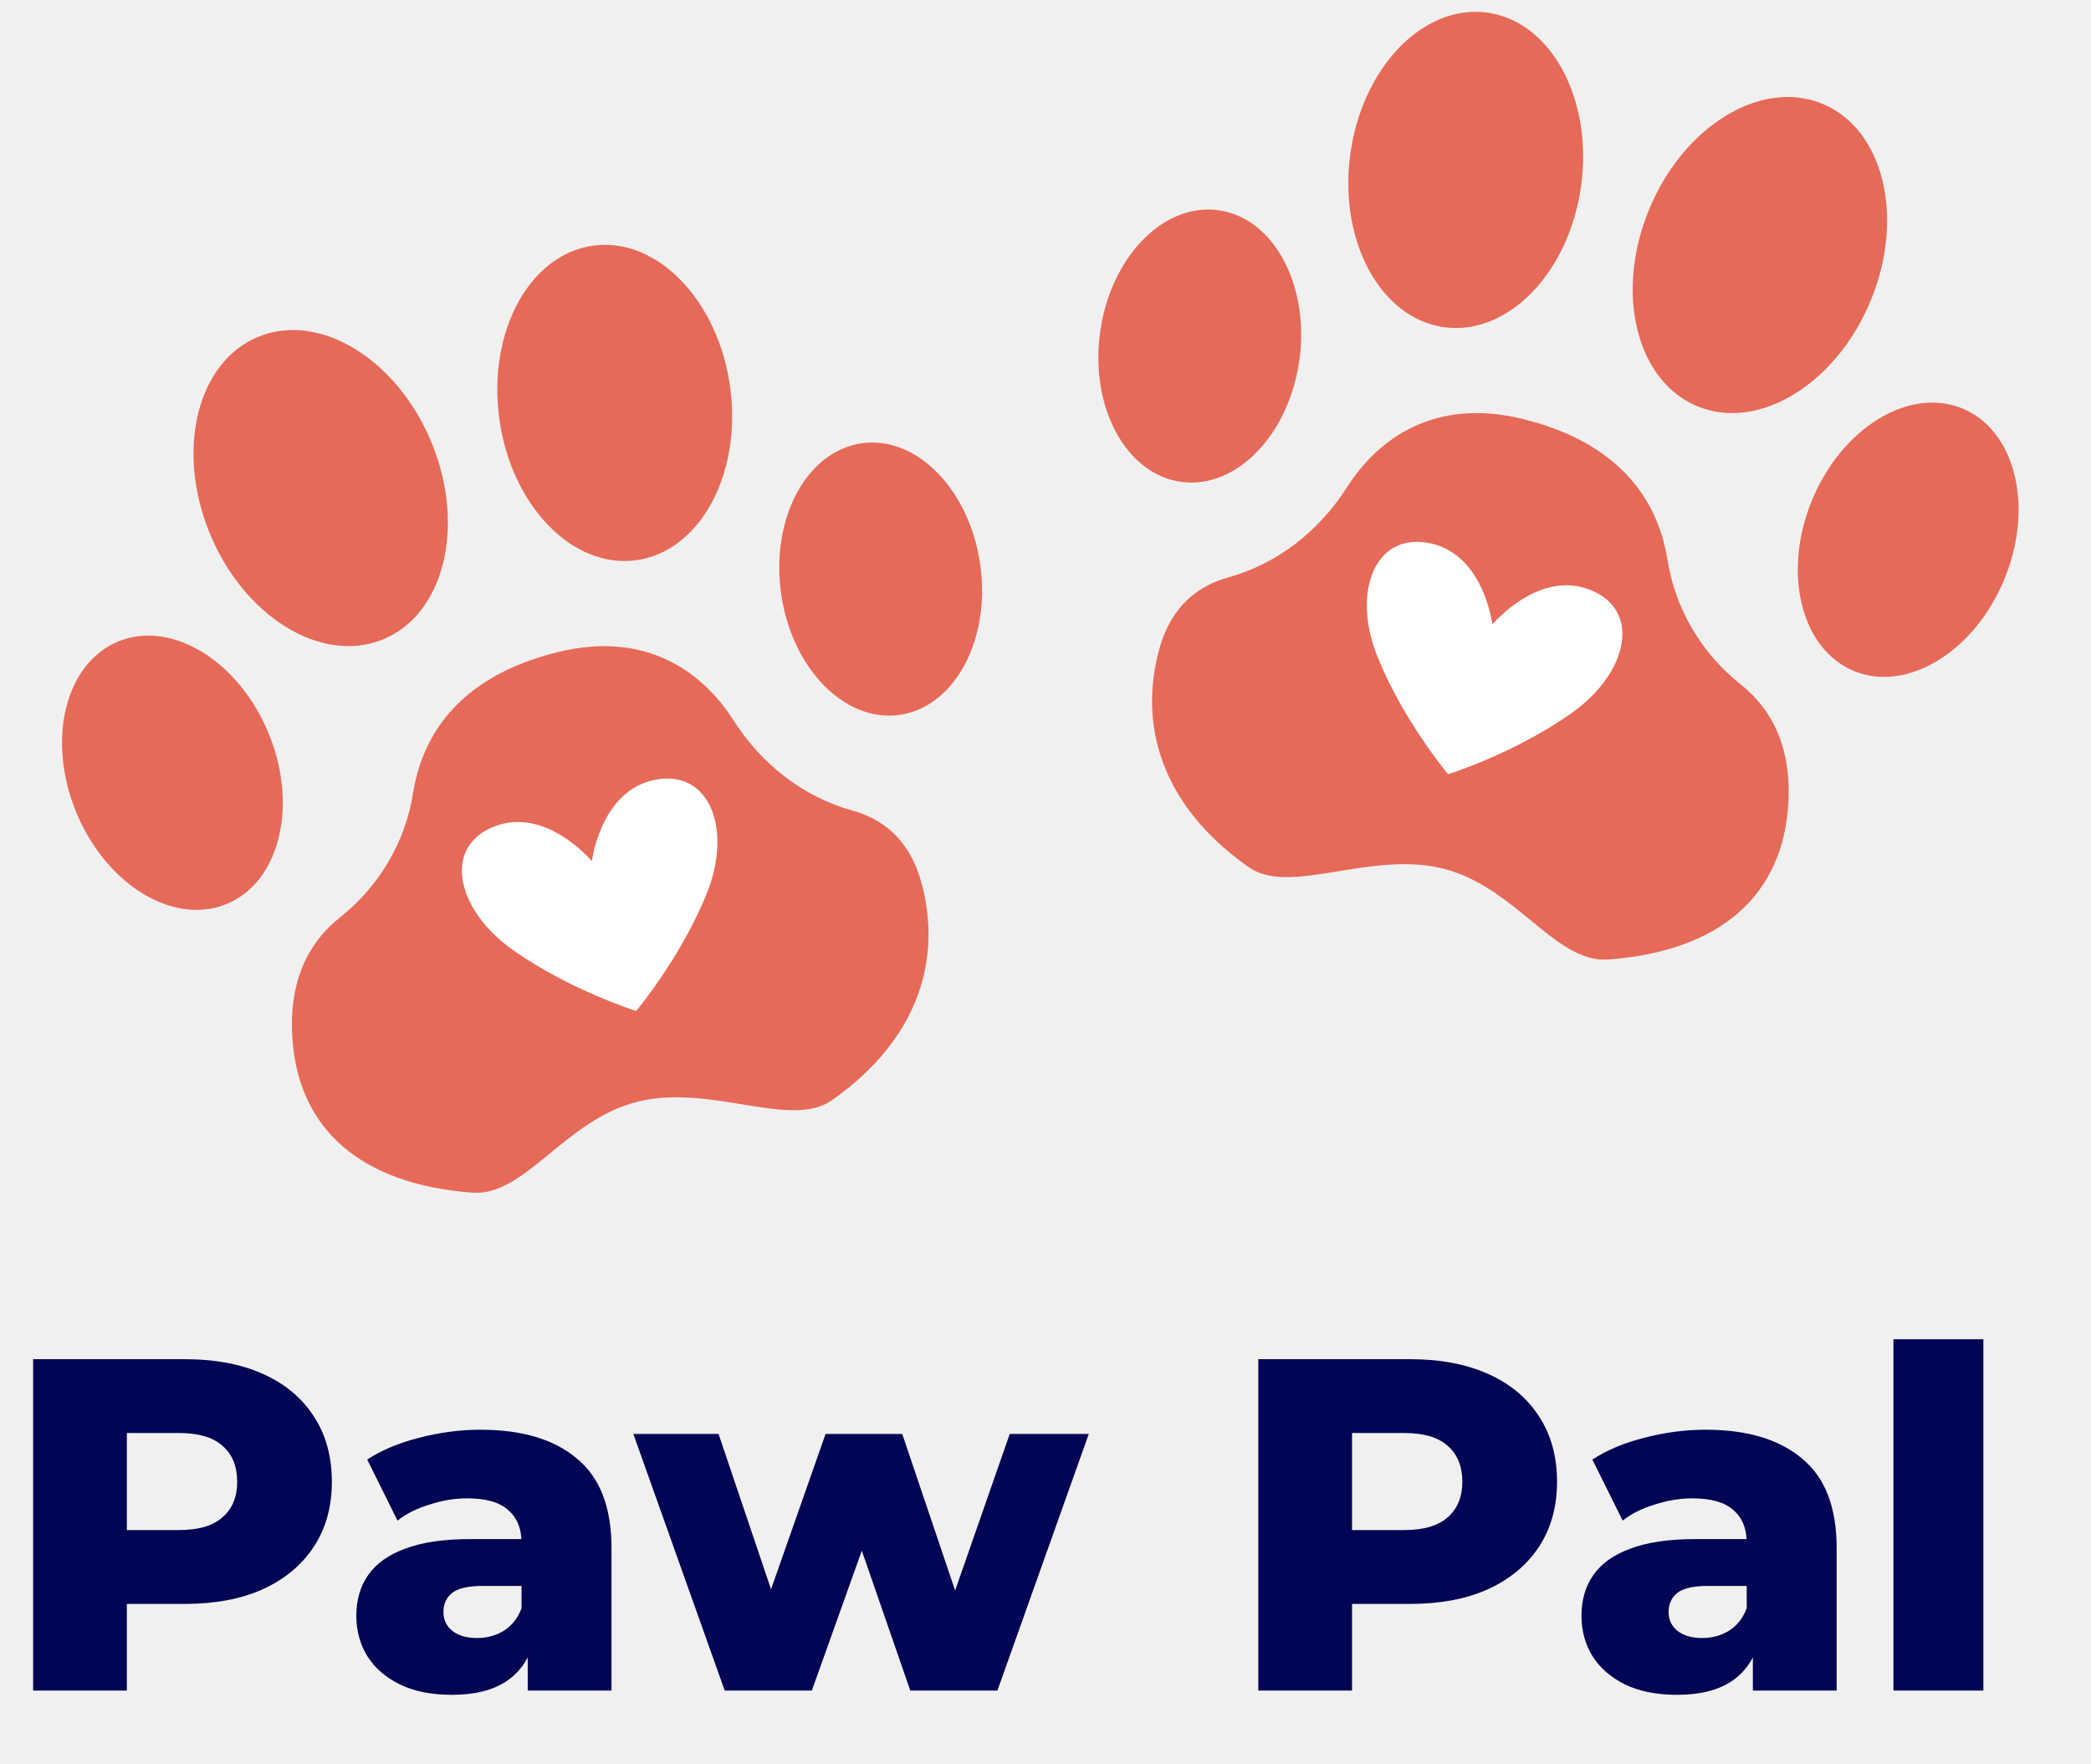
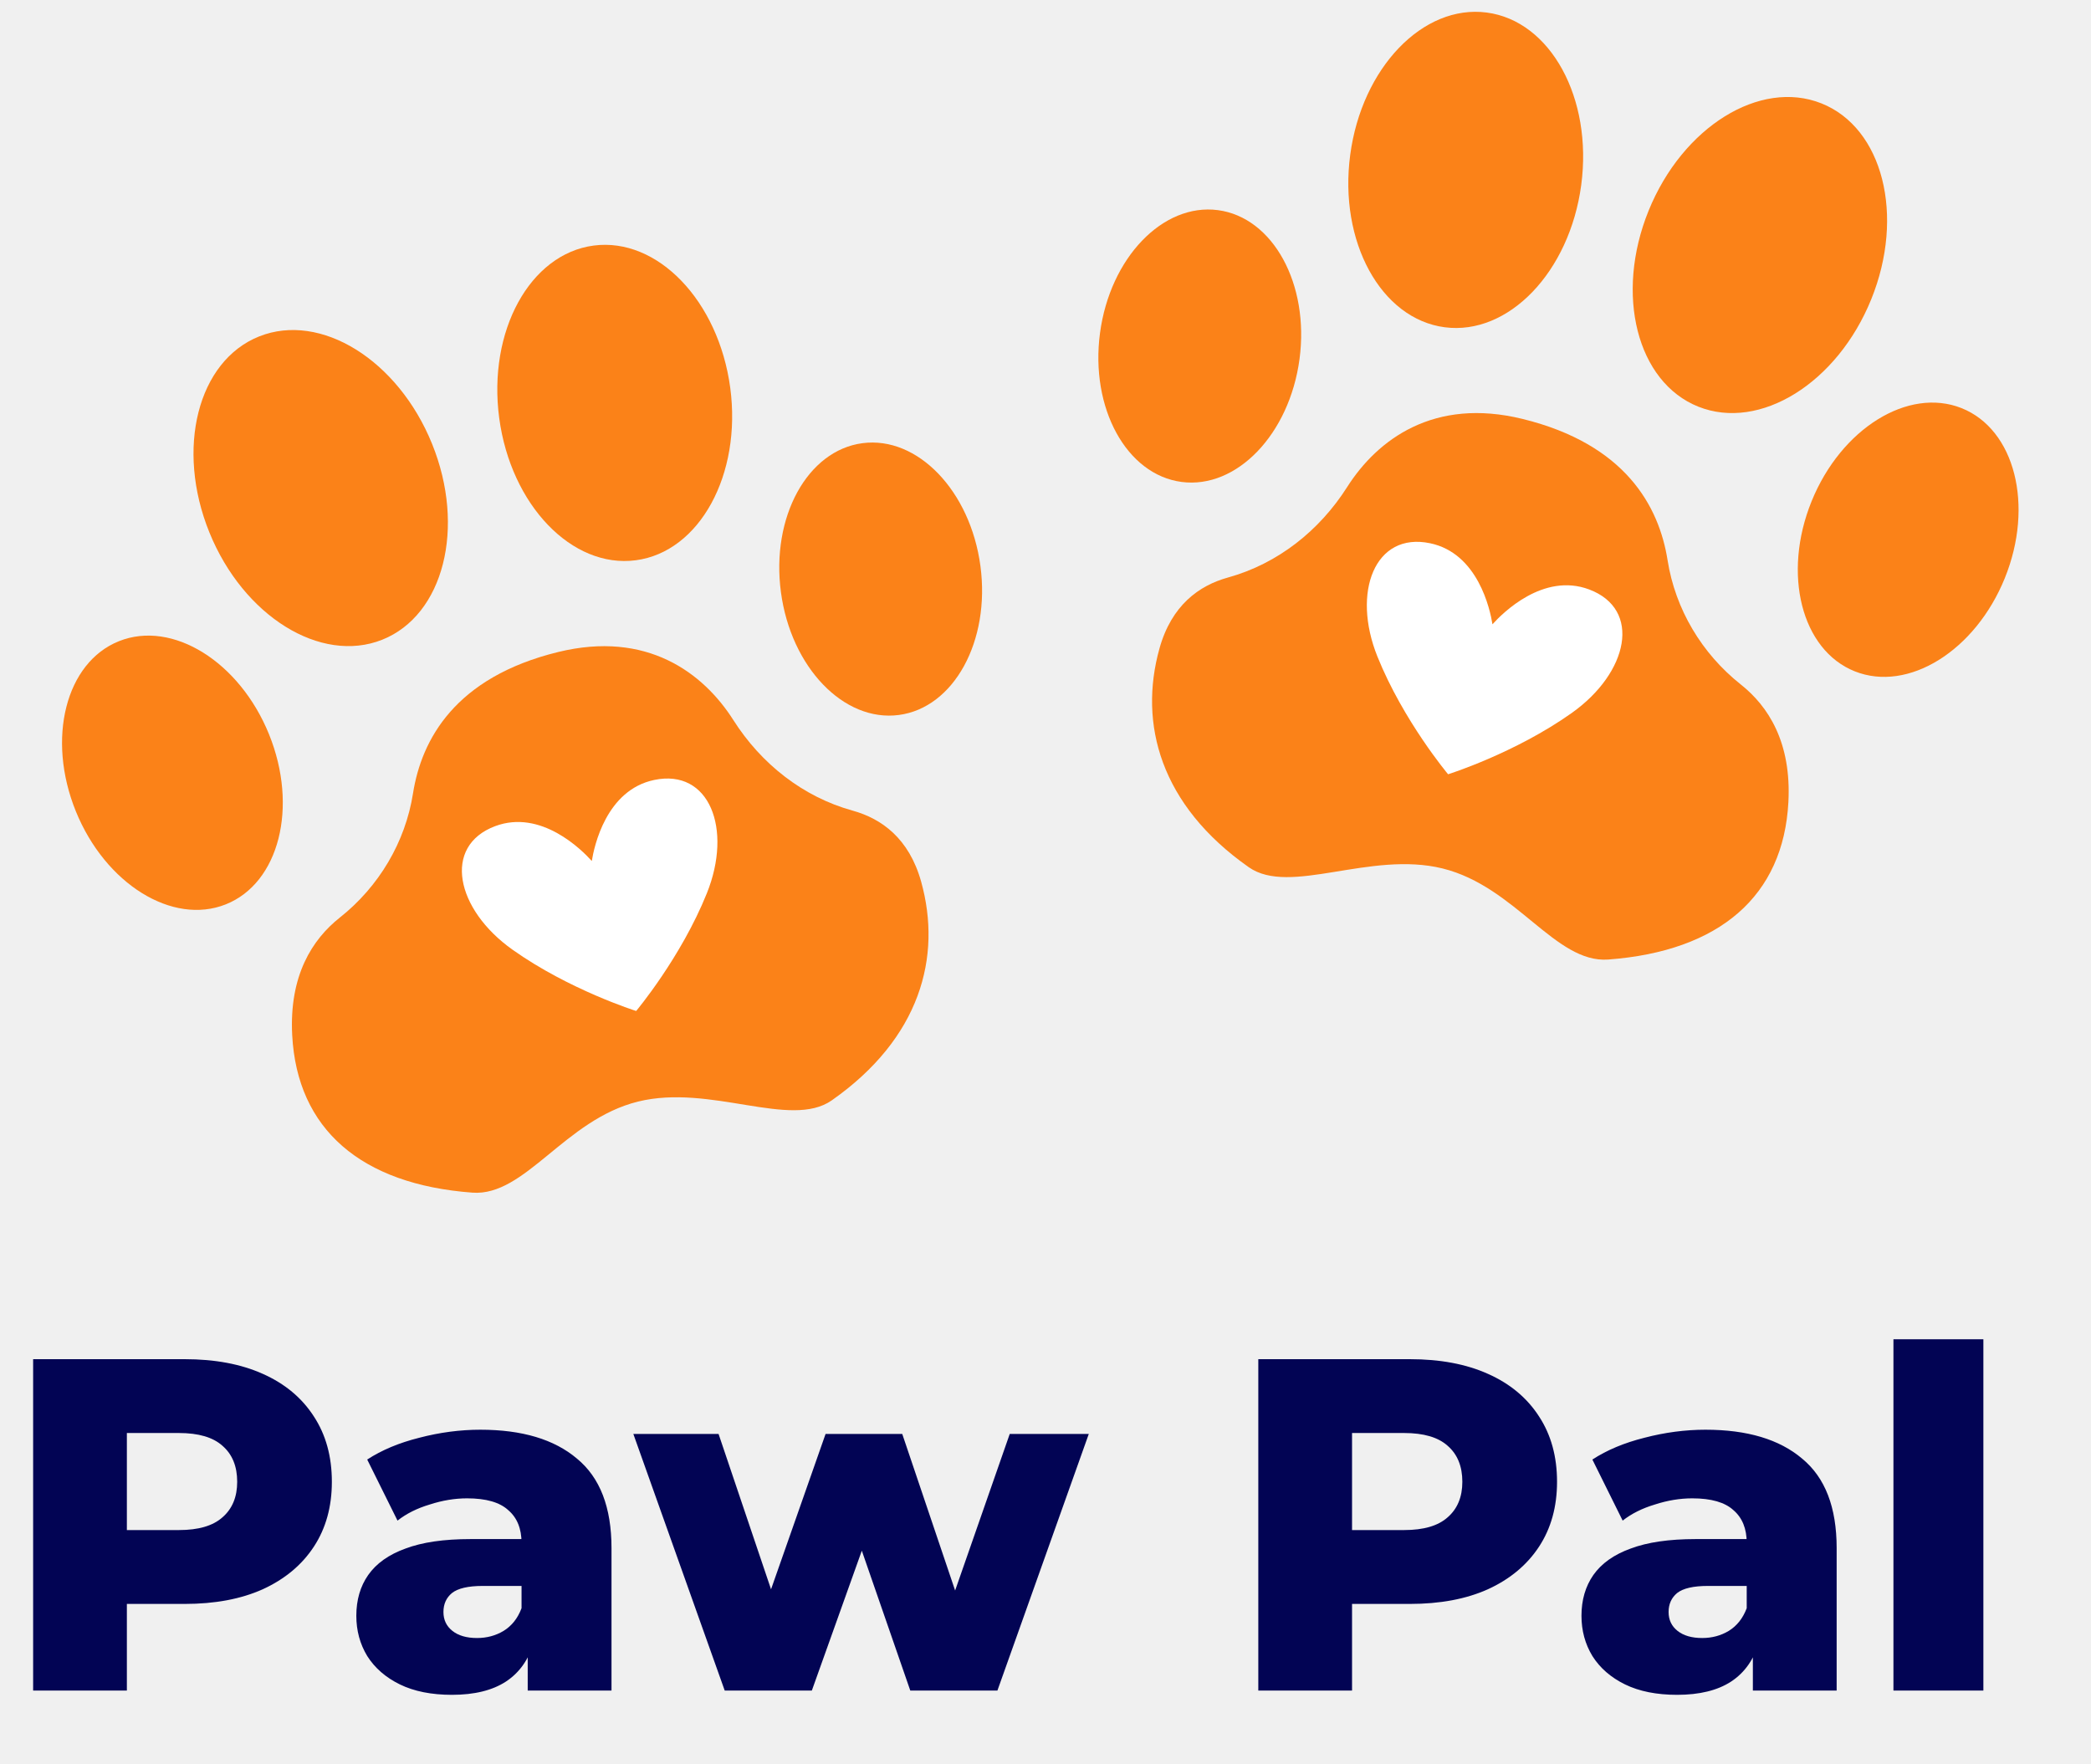
<svg xmlns="http://www.w3.org/2000/svg" width="83" height="70" viewBox="0 0 83 70" fill="none">
-   <path d="M22.154 25.881C25.668 25.02 27.911 26.695 29.114 28.588C30.21 30.311 31.863 31.628 33.843 32.176C34.993 32.494 36.085 33.278 36.564 34.996C37.397 37.982 36.528 41.214 33.016 43.677C31.38 44.824 28.205 43.015 25.326 43.725C22.414 44.444 20.851 47.496 18.751 47.34C14.32 47.01 11.797 44.813 11.599 41.096C11.472 38.72 12.398 37.286 13.487 36.423C15.037 35.196 16.088 33.433 16.394 31.491C16.732 29.354 18.064 26.883 22.154 25.881Z" fill="#E66A58" />
-   <path d="M25.236 22.239C27.768 21.907 29.447 18.841 28.986 15.392C28.524 11.942 26.098 9.415 23.566 9.747C21.034 10.079 19.355 13.145 19.816 16.595C20.277 20.044 22.704 22.572 25.236 22.239Z" fill="#E66A58" />
-   <path d="M35.678 28.38C37.865 28.093 39.315 25.445 38.917 22.466C38.519 19.487 36.423 17.304 34.236 17.591C32.049 17.878 30.599 20.526 30.998 23.505C31.396 26.485 33.492 28.667 35.678 28.38Z" fill="#E66A58" />
-   <path d="M15.171 25.393C17.611 24.422 18.497 20.939 17.149 17.614C15.8 14.289 12.729 12.382 10.289 13.353C7.848 14.325 6.963 17.807 8.311 21.132C9.659 24.457 12.73 26.364 15.171 25.393Z" fill="#E66A58" />
-   <path d="M8.962 35.897C11.08 35.054 11.848 32.032 10.679 29.147C9.509 26.262 6.843 24.606 4.726 25.449C2.608 26.292 1.84 29.314 3.009 32.2C4.179 35.085 6.845 36.74 8.962 35.897Z" fill="#E66A58" />
-   <path d="M60.433 16.628C56.919 15.767 54.676 17.442 53.473 19.334C52.377 21.058 50.724 22.375 48.744 22.923C47.594 23.241 46.502 24.025 46.023 25.743C45.19 28.729 46.059 31.961 49.571 34.424C51.207 35.571 54.382 33.762 57.261 34.472C60.173 35.191 61.736 38.243 63.836 38.087C68.267 37.757 70.79 35.56 70.988 31.843C71.115 29.467 70.189 28.033 69.1 27.17C67.55 25.942 66.499 24.18 66.193 22.238C65.855 20.1 64.523 17.63 60.433 16.628Z" fill="#E66A58" />
-   <path d="M62.765 7.345C63.226 3.896 61.547 0.83 59.015 0.498C56.483 0.165 54.057 2.692 53.596 6.142C53.134 9.592 54.813 12.657 57.345 12.99C59.877 13.322 62.304 10.795 62.765 7.345Z" fill="#E66A58" />
-   <path d="M51.583 14.255C51.981 11.276 50.531 8.628 48.344 8.341C46.157 8.054 44.062 10.237 43.664 13.216C43.265 16.195 44.715 18.843 46.902 19.13C49.089 19.417 51.184 17.234 51.583 14.255Z" fill="#E66A58" />
-   <path d="M74.276 11.882C75.624 8.557 74.739 5.075 72.299 4.103C69.858 3.132 66.787 5.039 65.439 8.364C64.091 11.689 64.976 15.171 67.416 16.143C69.857 17.114 72.928 15.207 74.276 11.882Z" fill="#E66A58" />
-   <path d="M79.578 22.95C80.748 20.065 79.98 17.043 77.862 16.2C75.744 15.357 73.079 17.012 71.909 19.897C70.739 22.782 71.507 25.805 73.625 26.648C75.743 27.491 78.408 25.835 79.578 22.95Z" fill="#E66A58" />
+   <path d="M22.154 25.881C25.668 25.02 27.911 26.695 29.114 28.588C30.21 30.311 31.863 31.628 33.843 32.176C34.993 32.494 36.085 33.278 36.564 34.996C37.397 37.982 36.528 41.214 33.016 43.677C31.38 44.824 28.205 43.015 25.326 43.725C22.414 44.444 20.851 47.496 18.751 47.34C14.32 47.01 11.797 44.813 11.599 41.096C11.472 38.72 12.398 37.286 13.487 36.423C15.037 35.196 16.088 33.433 16.394 31.491C16.732 29.354 18.064 26.883 22.154 25.881Z" fill="#FB8218" />
+   <path d="M25.236 22.239C27.768 21.907 29.447 18.841 28.986 15.392C28.524 11.942 26.098 9.415 23.566 9.747C21.034 10.079 19.355 13.145 19.816 16.595C20.277 20.044 22.704 22.572 25.236 22.239Z" fill="#FB8218" />
+   <path d="M35.678 28.38C37.865 28.093 39.315 25.445 38.917 22.466C38.519 19.487 36.423 17.304 34.236 17.591C32.049 17.878 30.599 20.526 30.998 23.505C31.396 26.485 33.492 28.667 35.678 28.38Z" fill="#FB8218" />
+   <path d="M15.171 25.393C17.611 24.422 18.497 20.939 17.149 17.614C15.8 14.289 12.729 12.382 10.289 13.353C7.848 14.325 6.963 17.807 8.311 21.132C9.659 24.457 12.73 26.364 15.171 25.393Z" fill="#FB8218" />
+   <path d="M8.962 35.897C11.08 35.054 11.848 32.032 10.679 29.147C9.509 26.262 6.843 24.606 4.726 25.449C2.608 26.292 1.84 29.314 3.009 32.2C4.179 35.085 6.845 36.74 8.962 35.897Z" fill="#FB8218" />
+   <path d="M60.433 16.628C56.919 15.767 54.676 17.442 53.473 19.334C52.377 21.058 50.724 22.375 48.744 22.923C47.594 23.241 46.502 24.025 46.023 25.743C45.19 28.729 46.059 31.961 49.571 34.424C51.207 35.571 54.382 33.762 57.261 34.472C60.173 35.191 61.736 38.243 63.836 38.087C68.267 37.757 70.79 35.56 70.988 31.843C71.115 29.467 70.189 28.033 69.1 27.17C67.55 25.942 66.499 24.18 66.193 22.238C65.855 20.1 64.523 17.63 60.433 16.628Z" fill="#FB8218" />
+   <path d="M62.765 7.345C63.226 3.896 61.547 0.83 59.015 0.498C56.483 0.165 54.057 2.692 53.596 6.142C53.134 9.592 54.813 12.657 57.345 12.99C59.877 13.322 62.304 10.795 62.765 7.345Z" fill="#FB8218" />
+   <path d="M51.583 14.255C51.981 11.276 50.531 8.628 48.344 8.341C46.157 8.054 44.062 10.237 43.664 13.216C43.265 16.195 44.715 18.843 46.902 19.13C49.089 19.417 51.184 17.234 51.583 14.255Z" fill="#FB8218" />
+   <path d="M74.276 11.882C75.624 8.557 74.739 5.075 72.299 4.103C69.858 3.132 66.787 5.039 65.439 8.364C64.091 11.689 64.976 15.171 67.416 16.143C69.857 17.114 72.928 15.207 74.276 11.882Z" fill="#FB8218" />
+   <path d="M79.578 22.95C80.748 20.065 79.98 17.043 77.862 16.2C75.744 15.357 73.079 17.012 71.909 19.897C70.739 22.782 71.507 25.805 73.625 26.648C75.743 27.491 78.408 25.835 79.578 22.95Z" fill="#FB8218" />
  <path d="M25.968 30.959C24.062 31.358 23.584 33.593 23.491 34.176C23.095 33.735 21.474 32.11 19.654 32.793C17.556 33.581 18.087 36.096 20.345 37.697C22.602 39.297 25.252 40.129 25.252 40.129C25.252 40.129 27.03 38.011 28.058 35.456C29.085 32.902 28.162 30.5 25.968 30.959Z" fill="white" />
  <path d="M56.765 21.563C58.67 21.962 59.149 24.197 59.242 24.78C59.638 24.339 61.258 22.714 63.079 23.397C65.177 24.185 64.645 26.7 62.388 28.301C60.131 29.901 57.481 30.733 57.481 30.733C57.481 30.733 55.703 28.615 54.675 26.06C53.647 23.506 54.571 21.104 56.765 21.563Z" fill="white" />
  <path d="M1.315 67.104V53.95H7.329C8.532 53.95 9.565 54.144 10.43 54.532C11.306 54.921 11.983 55.484 12.459 56.224C12.935 56.95 13.173 57.815 13.173 58.817C13.173 59.806 12.935 60.665 12.459 61.391C11.983 62.118 11.306 62.682 10.43 63.083C9.565 63.471 8.532 63.665 7.329 63.665H3.383L5.036 62.049V67.104H1.315ZM5.036 62.444L3.383 60.733H7.103C7.88 60.733 8.456 60.564 8.832 60.226C9.221 59.888 9.415 59.418 9.415 58.817C9.415 58.203 9.221 57.727 8.832 57.389C8.456 57.05 7.88 56.881 7.103 56.881H3.383L5.036 55.171V62.444ZM20.947 67.104V65.206L20.702 64.736V61.241C20.702 60.677 20.527 60.245 20.176 59.944C19.838 59.631 19.293 59.474 18.541 59.474C18.053 59.474 17.558 59.556 17.057 59.719C16.555 59.869 16.13 60.082 15.779 60.358L14.576 57.934C15.152 57.558 15.841 57.27 16.643 57.069C17.457 56.856 18.266 56.75 19.067 56.75C20.721 56.75 21.999 57.132 22.901 57.896C23.816 58.648 24.273 59.831 24.273 61.448V67.104H20.947ZM17.94 67.273C17.125 67.273 16.436 67.135 15.873 66.86C15.309 66.584 14.877 66.208 14.576 65.732C14.288 65.256 14.144 64.724 14.144 64.135C14.144 63.508 14.3 62.97 14.614 62.519C14.939 62.055 15.434 61.705 16.098 61.466C16.762 61.216 17.62 61.091 18.673 61.091H21.078V62.951H19.161C18.585 62.951 18.178 63.045 17.94 63.233C17.714 63.421 17.602 63.671 17.602 63.985C17.602 64.298 17.721 64.548 17.959 64.736C18.197 64.924 18.522 65.018 18.936 65.018C19.324 65.018 19.675 64.924 19.988 64.736C20.314 64.536 20.552 64.235 20.702 63.834L21.191 65.15C21.003 65.851 20.633 66.384 20.082 66.747C19.543 67.098 18.829 67.273 17.94 67.273ZM28.767 67.104L25.14 56.919H28.523L31.398 65.431H29.782L32.77 56.919H35.814L38.689 65.431H37.111L40.08 56.919H43.218L39.591 67.104H36.133L33.691 60.057H34.743L32.225 67.104H28.767ZM49.947 67.104V53.95H55.96C57.163 53.95 58.197 54.144 59.061 54.532C59.938 54.921 60.614 55.484 61.091 56.224C61.567 56.95 61.805 57.815 61.805 58.817C61.805 59.806 61.567 60.665 61.091 61.391C60.614 62.118 59.938 62.682 59.061 63.083C58.197 63.471 57.163 63.665 55.96 63.665H52.014L53.668 62.049V67.104H49.947ZM53.668 62.444L52.014 60.733H55.735C56.512 60.733 57.088 60.564 57.464 60.226C57.852 59.888 58.046 59.418 58.046 58.817C58.046 58.203 57.852 57.727 57.464 57.389C57.088 57.05 56.512 56.881 55.735 56.881H52.014L53.668 55.171V62.444ZM69.578 67.104V65.206L69.334 64.736V61.241C69.334 60.677 69.158 60.245 68.808 59.944C68.469 59.631 67.924 59.474 67.173 59.474C66.684 59.474 66.189 59.556 65.688 59.719C65.187 59.869 64.761 60.082 64.41 60.358L63.208 57.934C63.784 57.558 64.473 57.27 65.275 57.069C66.089 56.856 66.897 56.75 67.699 56.75C69.353 56.75 70.63 57.132 71.532 57.896C72.447 58.648 72.904 59.831 72.904 61.448V67.104H69.578ZM66.571 67.273C65.757 67.273 65.068 67.135 64.504 66.86C63.941 66.584 63.508 66.208 63.208 65.732C62.919 65.256 62.775 64.724 62.775 64.135C62.775 63.508 62.932 62.97 63.245 62.519C63.571 62.055 64.066 61.705 64.73 61.466C65.394 61.216 66.252 61.091 67.304 61.091H69.71V62.951H67.793C67.216 62.951 66.809 63.045 66.571 63.233C66.346 63.421 66.233 63.671 66.233 63.985C66.233 64.298 66.352 64.548 66.59 64.736C66.828 64.924 67.154 65.018 67.567 65.018C67.956 65.018 68.306 64.924 68.62 64.736C68.945 64.536 69.183 64.235 69.334 63.834L69.822 65.15C69.634 65.851 69.265 66.384 68.714 66.747C68.175 67.098 67.461 67.273 66.571 67.273ZM75.158 67.104V53.16H78.728V67.104H75.158Z" fill="#020454" />
</svg>
